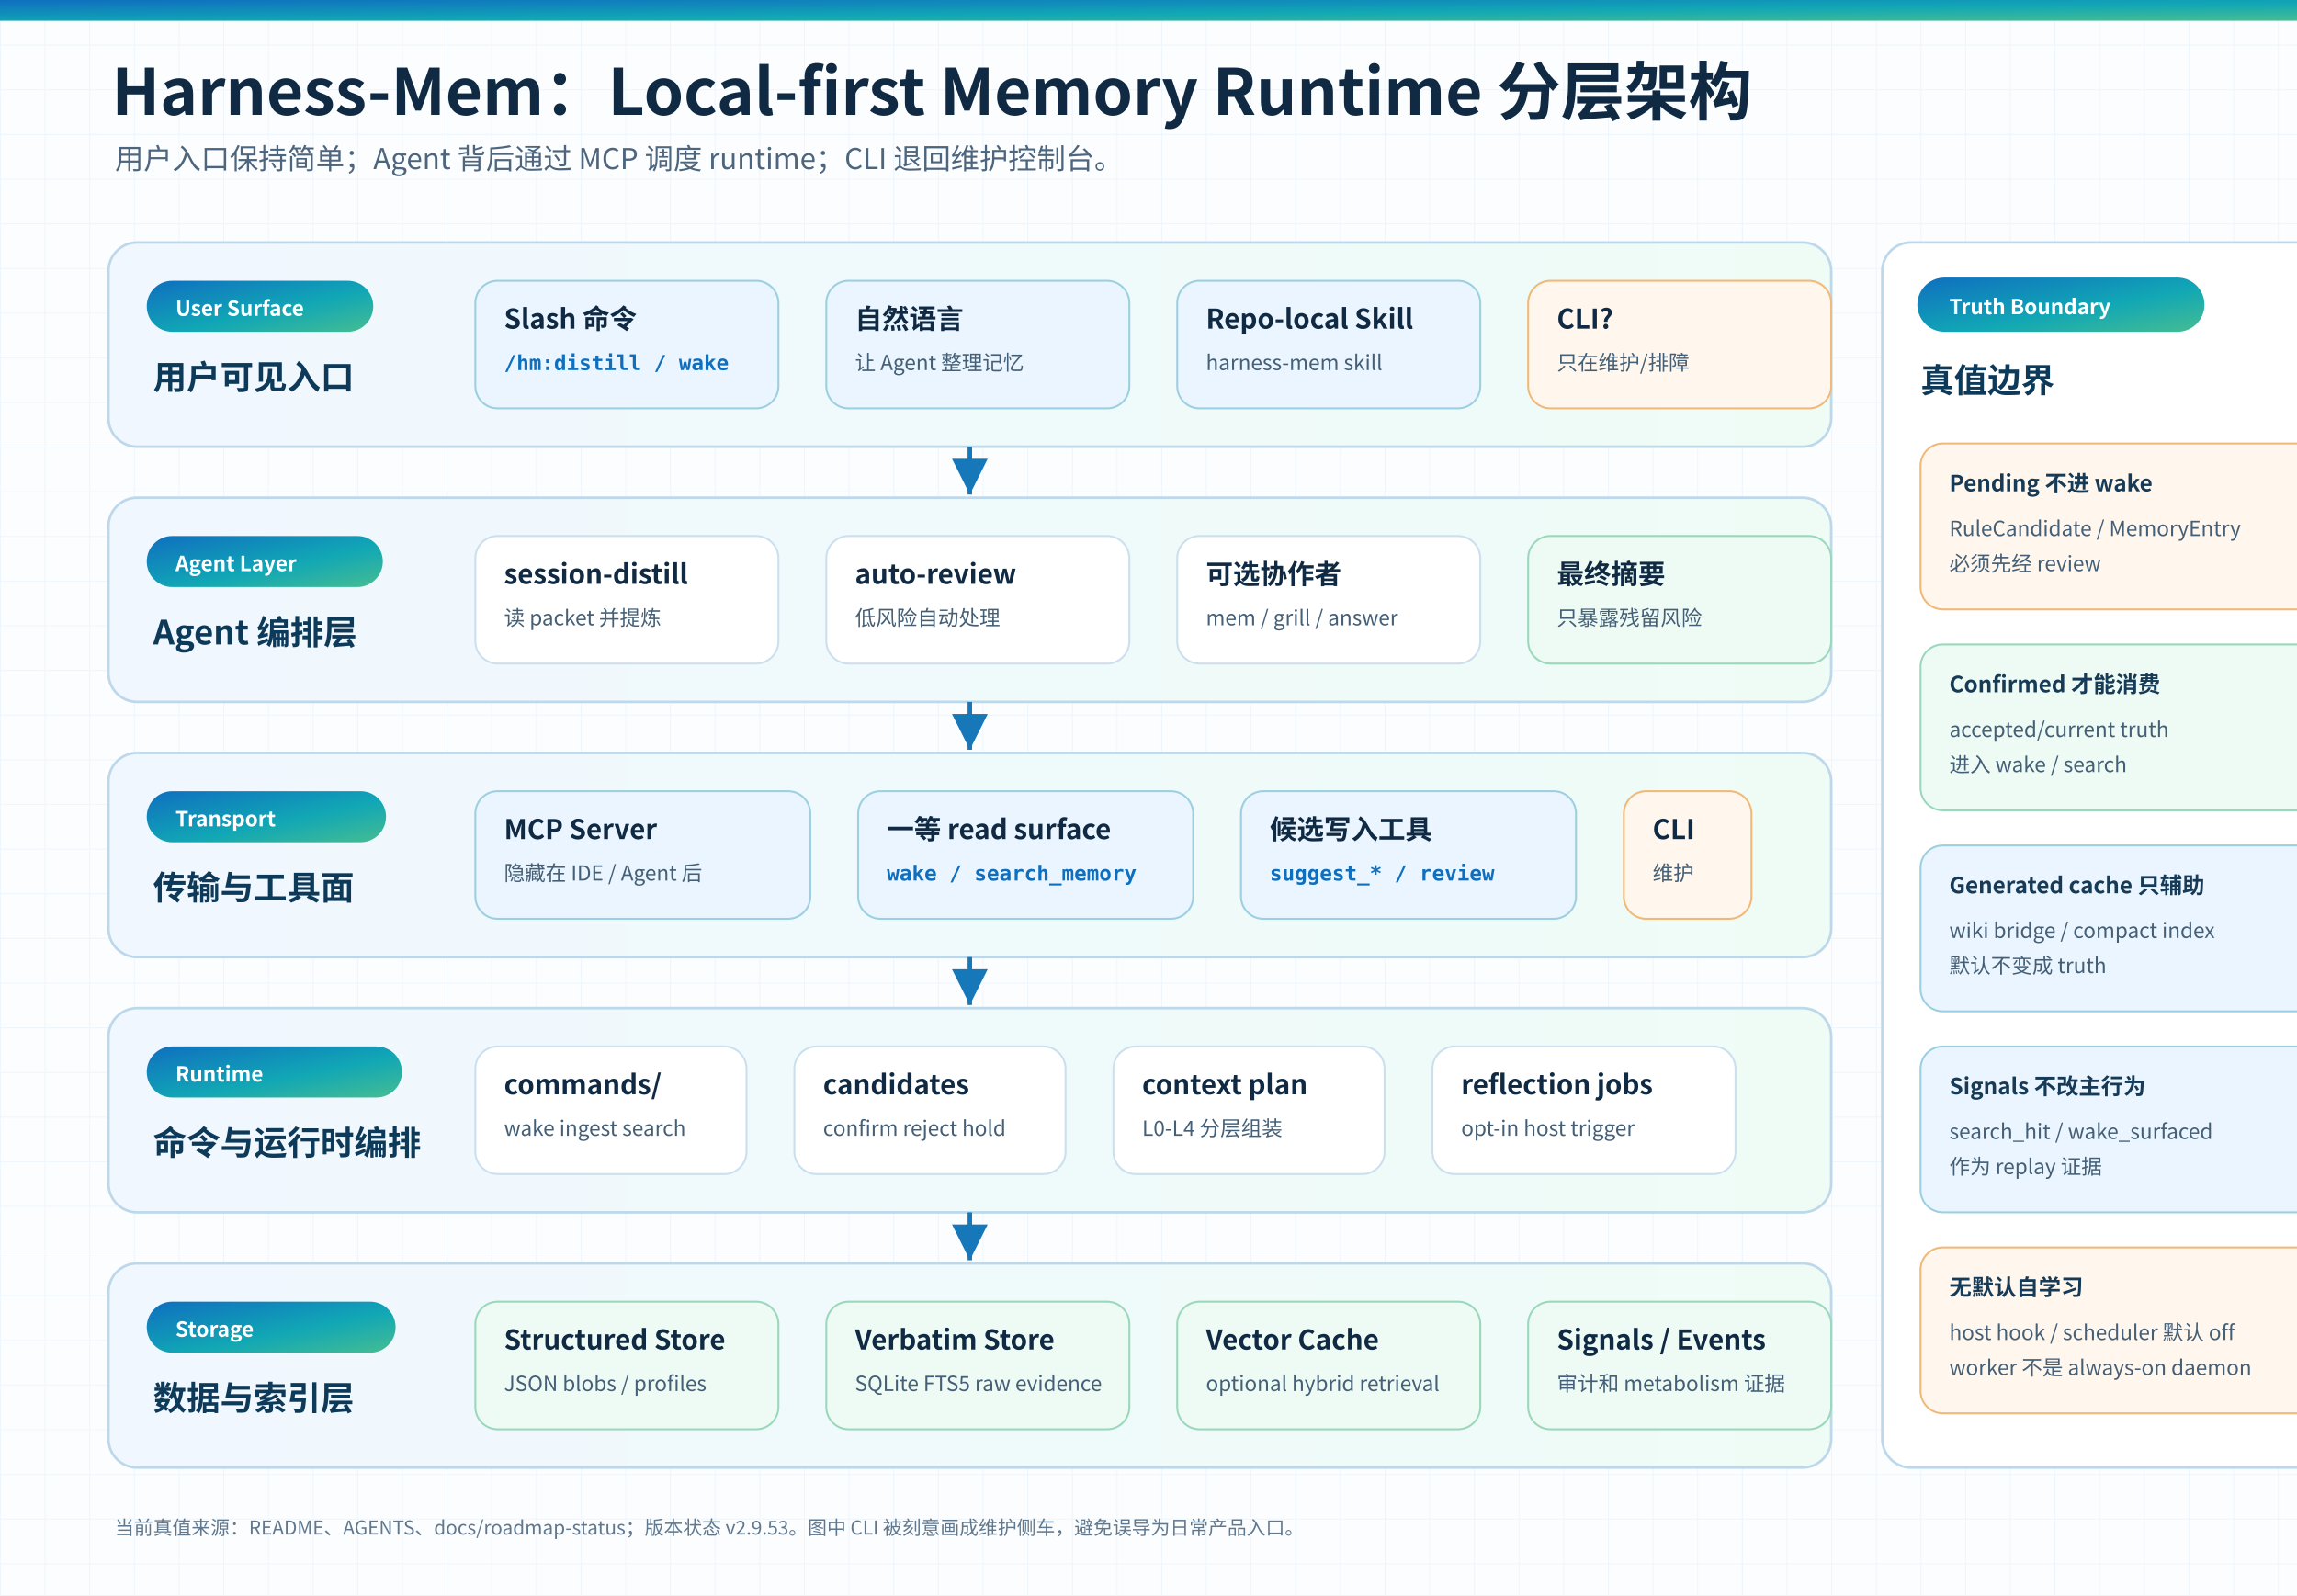
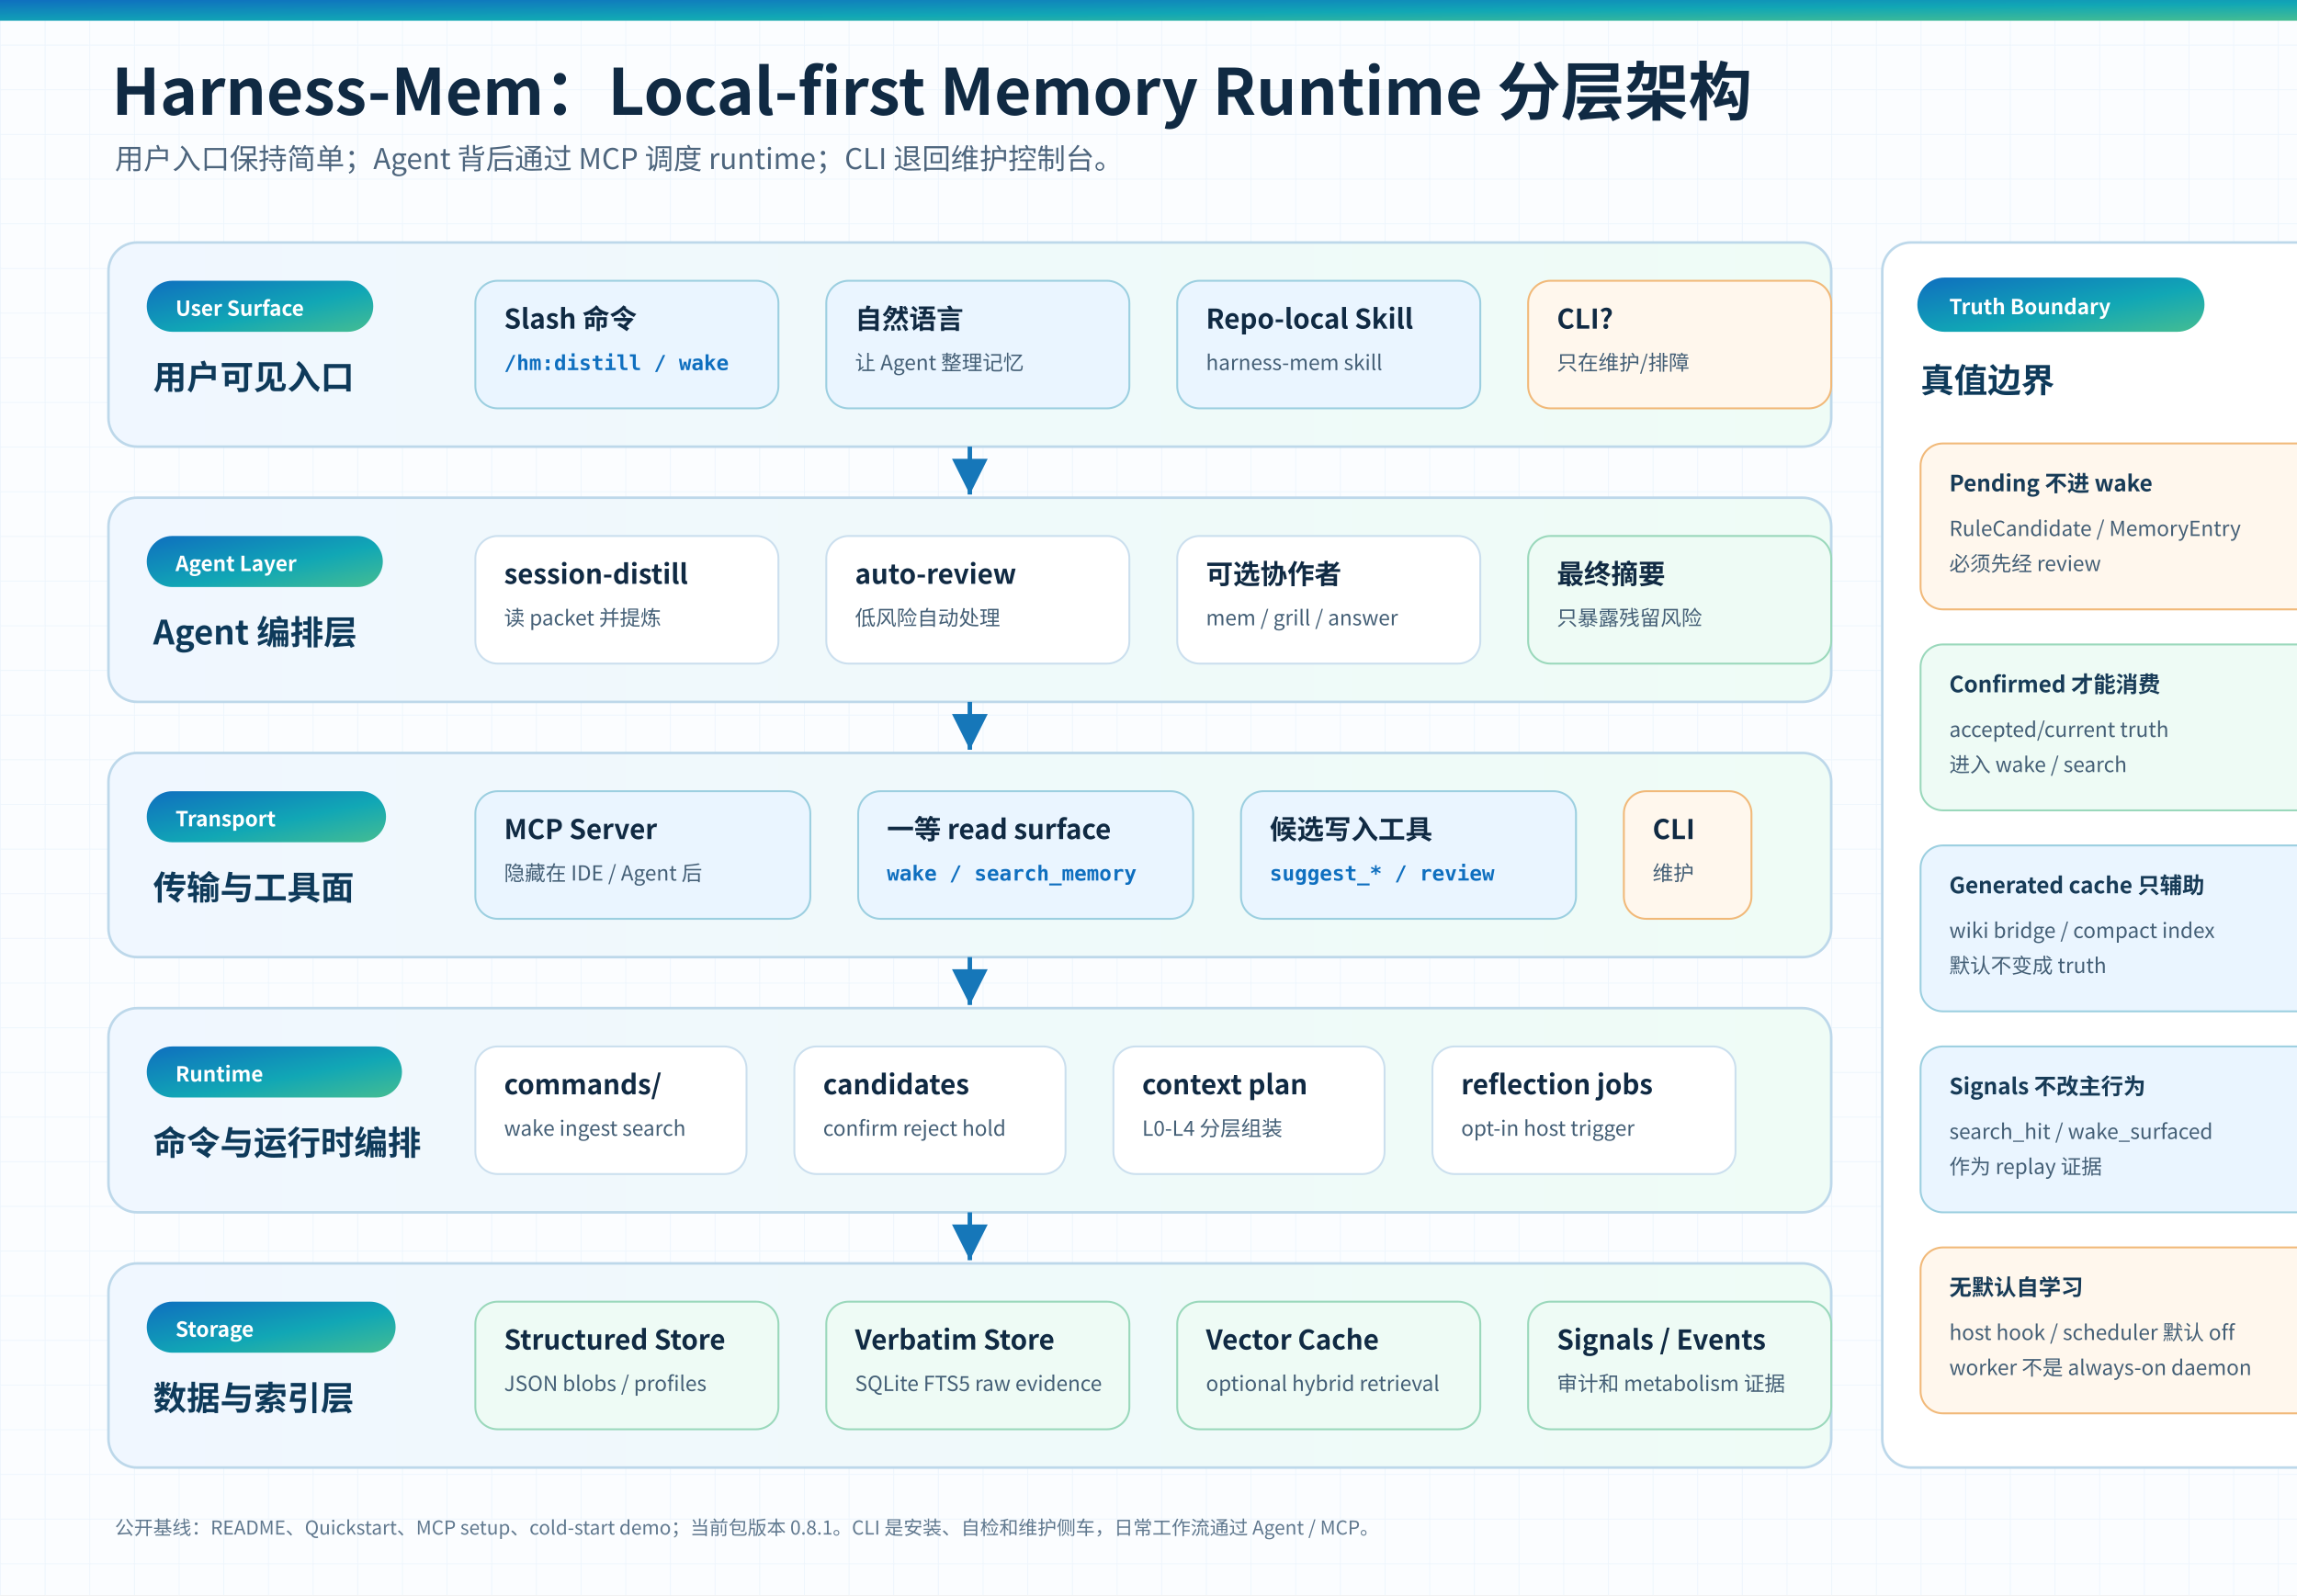
<svg xmlns="http://www.w3.org/2000/svg" width="1440" height="1000" viewBox="0 0 1440 1000" role="img" aria-labelledby="title desc">
  <defs>
    <pattern id="grid" width="28" height="28" patternUnits="userSpaceOnUse">
      <path d="M 28 0 L 0 0 0 28" fill="none" stroke="#e8f2fb" stroke-width="1" />
    </pattern>
    <linearGradient id="blueGreen" x1="0" y1="0" x2="1" y2="1">
      <stop offset="0%" stop-color="#0f6fbf" />
      <stop offset="58%" stop-color="#11a7b5" />
      <stop offset="100%" stop-color="#45bd92" />
    </linearGradient>
    <linearGradient id="layerFill" x1="0" y1="0" x2="1" y2="0">
      <stop offset="0%" stop-color="#f0f7ff" />
      <stop offset="100%" stop-color="#effcf6" />
    </linearGradient>
    <filter id="shadow" x="-10%" y="-20%" width="125%" height="155%">
      <feDropShadow dx="0" dy="8" stdDeviation="10" flood-color="#0b3558" flood-opacity="0.10" />
    </filter>
    <marker id="arrow" markerWidth="12" markerHeight="12" refX="10" refY="6" orient="auto" markerUnits="strokeWidth">
      <path d="M2,2 L10,6 L2,10 Z" fill="#1677b9" />
    </marker>
    <style>
      .bg { fill: #fbfdff; }
      .grid { fill: url(#grid); opacity: .72; }
      .title { font: 700 40px "Microsoft YaHei", "Noto Sans CJK SC", "Segoe UI", Arial, sans-serif; fill: #102a43; }
      .subtitle { font: 400 18px "Microsoft YaHei", "Noto Sans CJK SC", "Segoe UI", Arial, sans-serif; fill: #4d657d; }
      .layer { fill: url(#layerFill); stroke: #bdd8ea; stroke-width: 1.6; rx: 18; }
      .side { fill: #ffffff; stroke: #bdd8ea; stroke-width: 1.6; rx: 18; }
      .label { font: 700 21px "Microsoft YaHei", "Noto Sans CJK SC", "Segoe UI", Arial, sans-serif; fill: #0e3a5a; }
      .tag { font: 700 13px "Microsoft YaHei", "Noto Sans CJK SC", "Segoe UI", Arial, sans-serif; fill: #ffffff; }
      .card { fill: #ffffff; stroke: #cbdfee; stroke-width: 1.2; rx: 14; }
      .cardBlue { fill: #eaf5ff; stroke: #9ccfe0; stroke-width: 1.2; rx: 14; }
      .cardGreen { fill: #eefbf5; stroke: #9ad8bb; stroke-width: 1.2; rx: 14; }
      .cardOrange { fill: #fff7ed; stroke: #f1b979; stroke-width: 1.2; rx: 14; }
      .cardTitle { font: 700 17px "Microsoft YaHei", "Noto Sans CJK SC", "Segoe UI", Arial, sans-serif; fill: #102a43; }
      .body { font: 400 13px "Microsoft YaHei", "Noto Sans CJK SC", "Segoe UI", Arial, sans-serif; fill: #445f76; }
      .code { font: 700 13px "Cascadia Mono", Consolas, monospace; fill: #0f6fbf; }
      .arrow { fill: none; stroke: #1677b9; stroke-width: 2.8; marker-end: url(#arrow); }
      .small { font: 400 12px "Microsoft YaHei", "Noto Sans CJK SC", "Segoe UI", Arial, sans-serif; fill: #60788e; }
      .rule { font: 700 14px "Microsoft YaHei", "Noto Sans CJK SC", "Segoe UI", Arial, sans-serif; fill: #173b57; }
    </style>
  </defs>
  <rect class="bg" width="1440" height="1000" />
  <rect class="grid" width="1440" height="1000" />
  <rect x="0" y="0" width="1440" height="13" fill="url(#blueGreen)" />
  <text class="title" x="70" y="72">Harness-Mem：Local-first Memory Runtime 分层架构</text>
  <text class="subtitle" x="72" y="106">用户入口保持简单；Agent 背后通过 MCP 调度 runtime；CLI 退回维护控制台。</text>
  <g transform="translate(68 152)">
    <rect class="layer" width="1080" height="128" />
    <rect x="24" y="24" width="142" height="32" rx="16" fill="url(#blueGreen)" />
    <text class="tag" x="42" y="46">User Surface</text>
    <text class="label" x="28" y="92">用户可见入口</text>
    <g transform="translate(230 24)">
      <rect class="cardBlue" width="190" height="80" />
      <text class="cardTitle" x="18" y="30">Slash 命令</text>
      <text class="code" x="18" y="56">/hm:distill / wake</text>
    </g>
    <g transform="translate(450 24)">
      <rect class="cardBlue" width="190" height="80" />
      <text class="cardTitle" x="18" y="30">自然语言</text>
      <text class="body" x="18" y="56">让 Agent 整理记忆</text>
    </g>
    <g transform="translate(670 24)">
      <rect class="cardBlue" width="190" height="80" />
      <text class="cardTitle" x="18" y="30">Repo-local Skill</text>
      <text class="body" x="18" y="56">harness-mem skill</text>
    </g>
    <g transform="translate(890 24)">
      <rect class="cardOrange" width="190" height="80" />
      <text class="cardTitle" x="18" y="30">CLI?</text>
      <text class="body" x="18" y="56">只在维护/排障</text>
    </g>
  </g>
  <g transform="translate(68 312)">
    <rect class="layer" width="1080" height="128" />
    <rect x="24" y="24" width="148" height="32" rx="16" fill="url(#blueGreen)" />
    <text class="tag" x="42" y="46">Agent Layer</text>
    <text class="label" x="28" y="92">Agent 编排层</text>
    <g transform="translate(230 24)">
      <rect class="card" width="190" height="80" />
      <text class="cardTitle" x="18" y="30">session-distill</text>
      <text class="body" x="18" y="56">读 packet 并提炼</text>
    </g>
    <g transform="translate(450 24)">
      <rect class="card" width="190" height="80" />
      <text class="cardTitle" x="18" y="30">auto-review</text>
      <text class="body" x="18" y="56">低风险自动处理</text>
    </g>
    <g transform="translate(670 24)">
      <rect class="card" width="190" height="80" />
      <text class="cardTitle" x="18" y="30">可选协作者</text>
      <text class="body" x="18" y="56">mem / grill / answer</text>
    </g>
    <g transform="translate(890 24)">
      <rect class="cardGreen" width="190" height="80" />
      <text class="cardTitle" x="18" y="30">最终摘要</text>
      <text class="body" x="18" y="56">只暴露残留风险</text>
    </g>
  </g>
  <g transform="translate(68 472)">
    <rect class="layer" width="1080" height="128" />
    <rect x="24" y="24" width="150" height="32" rx="16" fill="url(#blueGreen)" />
    <text class="tag" x="42" y="46">Transport</text>
    <text class="label" x="28" y="92">传输与工具面</text>
    <g transform="translate(230 24)">
      <rect class="cardBlue" width="210" height="80" />
      <text class="cardTitle" x="18" y="30">MCP Server</text>
      <text class="body" x="18" y="56">隐藏在 IDE / Agent 后</text>
    </g>
    <g transform="translate(470 24)">
      <rect class="cardBlue" width="210" height="80" />
      <text class="cardTitle" x="18" y="30">一等 read surface</text>
      <text class="code" x="18" y="56">wake / search_memory</text>
    </g>
    <g transform="translate(710 24)">
      <rect class="cardBlue" width="210" height="80" />
      <text class="cardTitle" x="18" y="30">候选写入工具</text>
      <text class="code" x="18" y="56">suggest_* / review</text>
    </g>
    <g transform="translate(950 24)">
      <rect class="cardOrange" width="80" height="80" />
      <text class="cardTitle" x="18" y="30">CLI</text>
      <text class="body" x="18" y="56">维护</text>
    </g>
  </g>
  <g transform="translate(68 632)">
    <rect class="layer" width="1080" height="128" />
    <rect x="24" y="24" width="160" height="32" rx="16" fill="url(#blueGreen)" />
    <text class="tag" x="42" y="46">Runtime</text>
    <text class="label" x="28" y="92">命令与运行时编排</text>
    <g transform="translate(230 24)">
      <rect class="card" width="170" height="80" />
      <text class="cardTitle" x="18" y="30">commands/</text>
      <text class="body" x="18" y="56">wake ingest search</text>
    </g>
    <g transform="translate(430 24)">
      <rect class="card" width="170" height="80" />
      <text class="cardTitle" x="18" y="30">candidates</text>
      <text class="body" x="18" y="56">confirm reject hold</text>
    </g>
    <g transform="translate(630 24)">
      <rect class="card" width="170" height="80" />
      <text class="cardTitle" x="18" y="30">context plan</text>
      <text class="body" x="18" y="56">L0-L4 分层组装</text>
    </g>
    <g transform="translate(830 24)">
      <rect class="card" width="190" height="80" />
      <text class="cardTitle" x="18" y="30">reflection jobs</text>
      <text class="body" x="18" y="56">opt-in host trigger</text>
    </g>
  </g>
  <g transform="translate(68 792)">
    <rect class="layer" width="1080" height="128" />
    <rect x="24" y="24" width="156" height="32" rx="16" fill="url(#blueGreen)" />
    <text class="tag" x="42" y="46">Storage</text>
    <text class="label" x="28" y="92">数据与索引层</text>
    <g transform="translate(230 24)">
      <rect class="cardGreen" width="190" height="80" />
      <text class="cardTitle" x="18" y="30">Structured Store</text>
      <text class="body" x="18" y="56">JSON blobs / profiles</text>
    </g>
    <g transform="translate(450 24)">
      <rect class="cardGreen" width="190" height="80" />
      <text class="cardTitle" x="18" y="30">Verbatim Store</text>
      <text class="body" x="18" y="56">SQLite FTS5 raw evidence</text>
    </g>
    <g transform="translate(670 24)">
      <rect class="cardGreen" width="190" height="80" />
      <text class="cardTitle" x="18" y="30">Vector Cache</text>
      <text class="body" x="18" y="56">optional hybrid retrieval</text>
    </g>
    <g transform="translate(890 24)">
      <rect class="cardGreen" width="190" height="80" />
      <text class="cardTitle" x="18" y="30">Signals / Events</text>
      <text class="body" x="18" y="56">审计和 metabolism 证据</text>
    </g>
  </g>
  <path class="arrow" d="M 608 280 L 608 310" />
  <path class="arrow" d="M 608 440 L 608 470" />
  <path class="arrow" d="M 608 600 L 608 630" />
  <path class="arrow" d="M 608 760 L 608 790" />
  <g transform="translate(1180 152)">
    <rect class="side" width="302" height="768" />
    <rect x="22" y="22" width="180" height="34" rx="17" fill="url(#blueGreen)" />
    <text class="tag" x="42" y="45">Truth Boundary</text>
    <text class="label" x="24" y="94">真值边界</text>
    <g transform="translate(24 126)">
      <rect class="cardOrange" width="254" height="104" />
      <text class="rule" x="18" y="30">Pending 不进 wake</text>
      <text class="body" x="18" y="58">RuleCandidate / MemoryEntry</text>
      <text class="body" x="18" y="80">必须先经 review</text>
    </g>
    <g transform="translate(24 252)">
      <rect class="cardGreen" width="254" height="104" />
      <text class="rule" x="18" y="30">Confirmed 才能消费</text>
      <text class="body" x="18" y="58">accepted/current truth</text>
      <text class="body" x="18" y="80">进入 wake / search</text>
    </g>
    <g transform="translate(24 378)">
      <rect class="cardBlue" width="254" height="104" />
      <text class="rule" x="18" y="30">Generated cache 只辅助</text>
      <text class="body" x="18" y="58">wiki bridge / compact index</text>
      <text class="body" x="18" y="80">默认不变成 truth</text>
    </g>
    <g transform="translate(24 504)">
      <rect class="cardBlue" width="254" height="104" />
      <text class="rule" x="18" y="30">Signals 不改主行为</text>
      <text class="body" x="18" y="58">search_hit / wake_surfaced</text>
      <text class="body" x="18" y="80">作为 replay 证据</text>
    </g>
    <g transform="translate(24 630)">
      <rect class="cardOrange" width="254" height="104" />
      <text class="rule" x="18" y="30">无默认自学习</text>
      <text class="body" x="18" y="58">host hook / scheduler 默认 off</text>
      <text class="body" x="18" y="80">worker 不是 always-on daemon</text>
    </g>
  </g>
-   <text class="small" x="72" y="962">当前真值来源：README、AGENTS、docs/roadmap-status；版本状态 v2.9.53。图中 CLI 被刻意画成维护侧车，避免误导为日常产品入口。</text>
+   <text class="small" x="72" y="962">公开基线：README、Quickstart、MCP setup、cold-start demo；当前包版本 0.8.1。CLI 是安装、自检和维护侧车，日常工作流通过 Agent / MCP。</text>
</svg>
